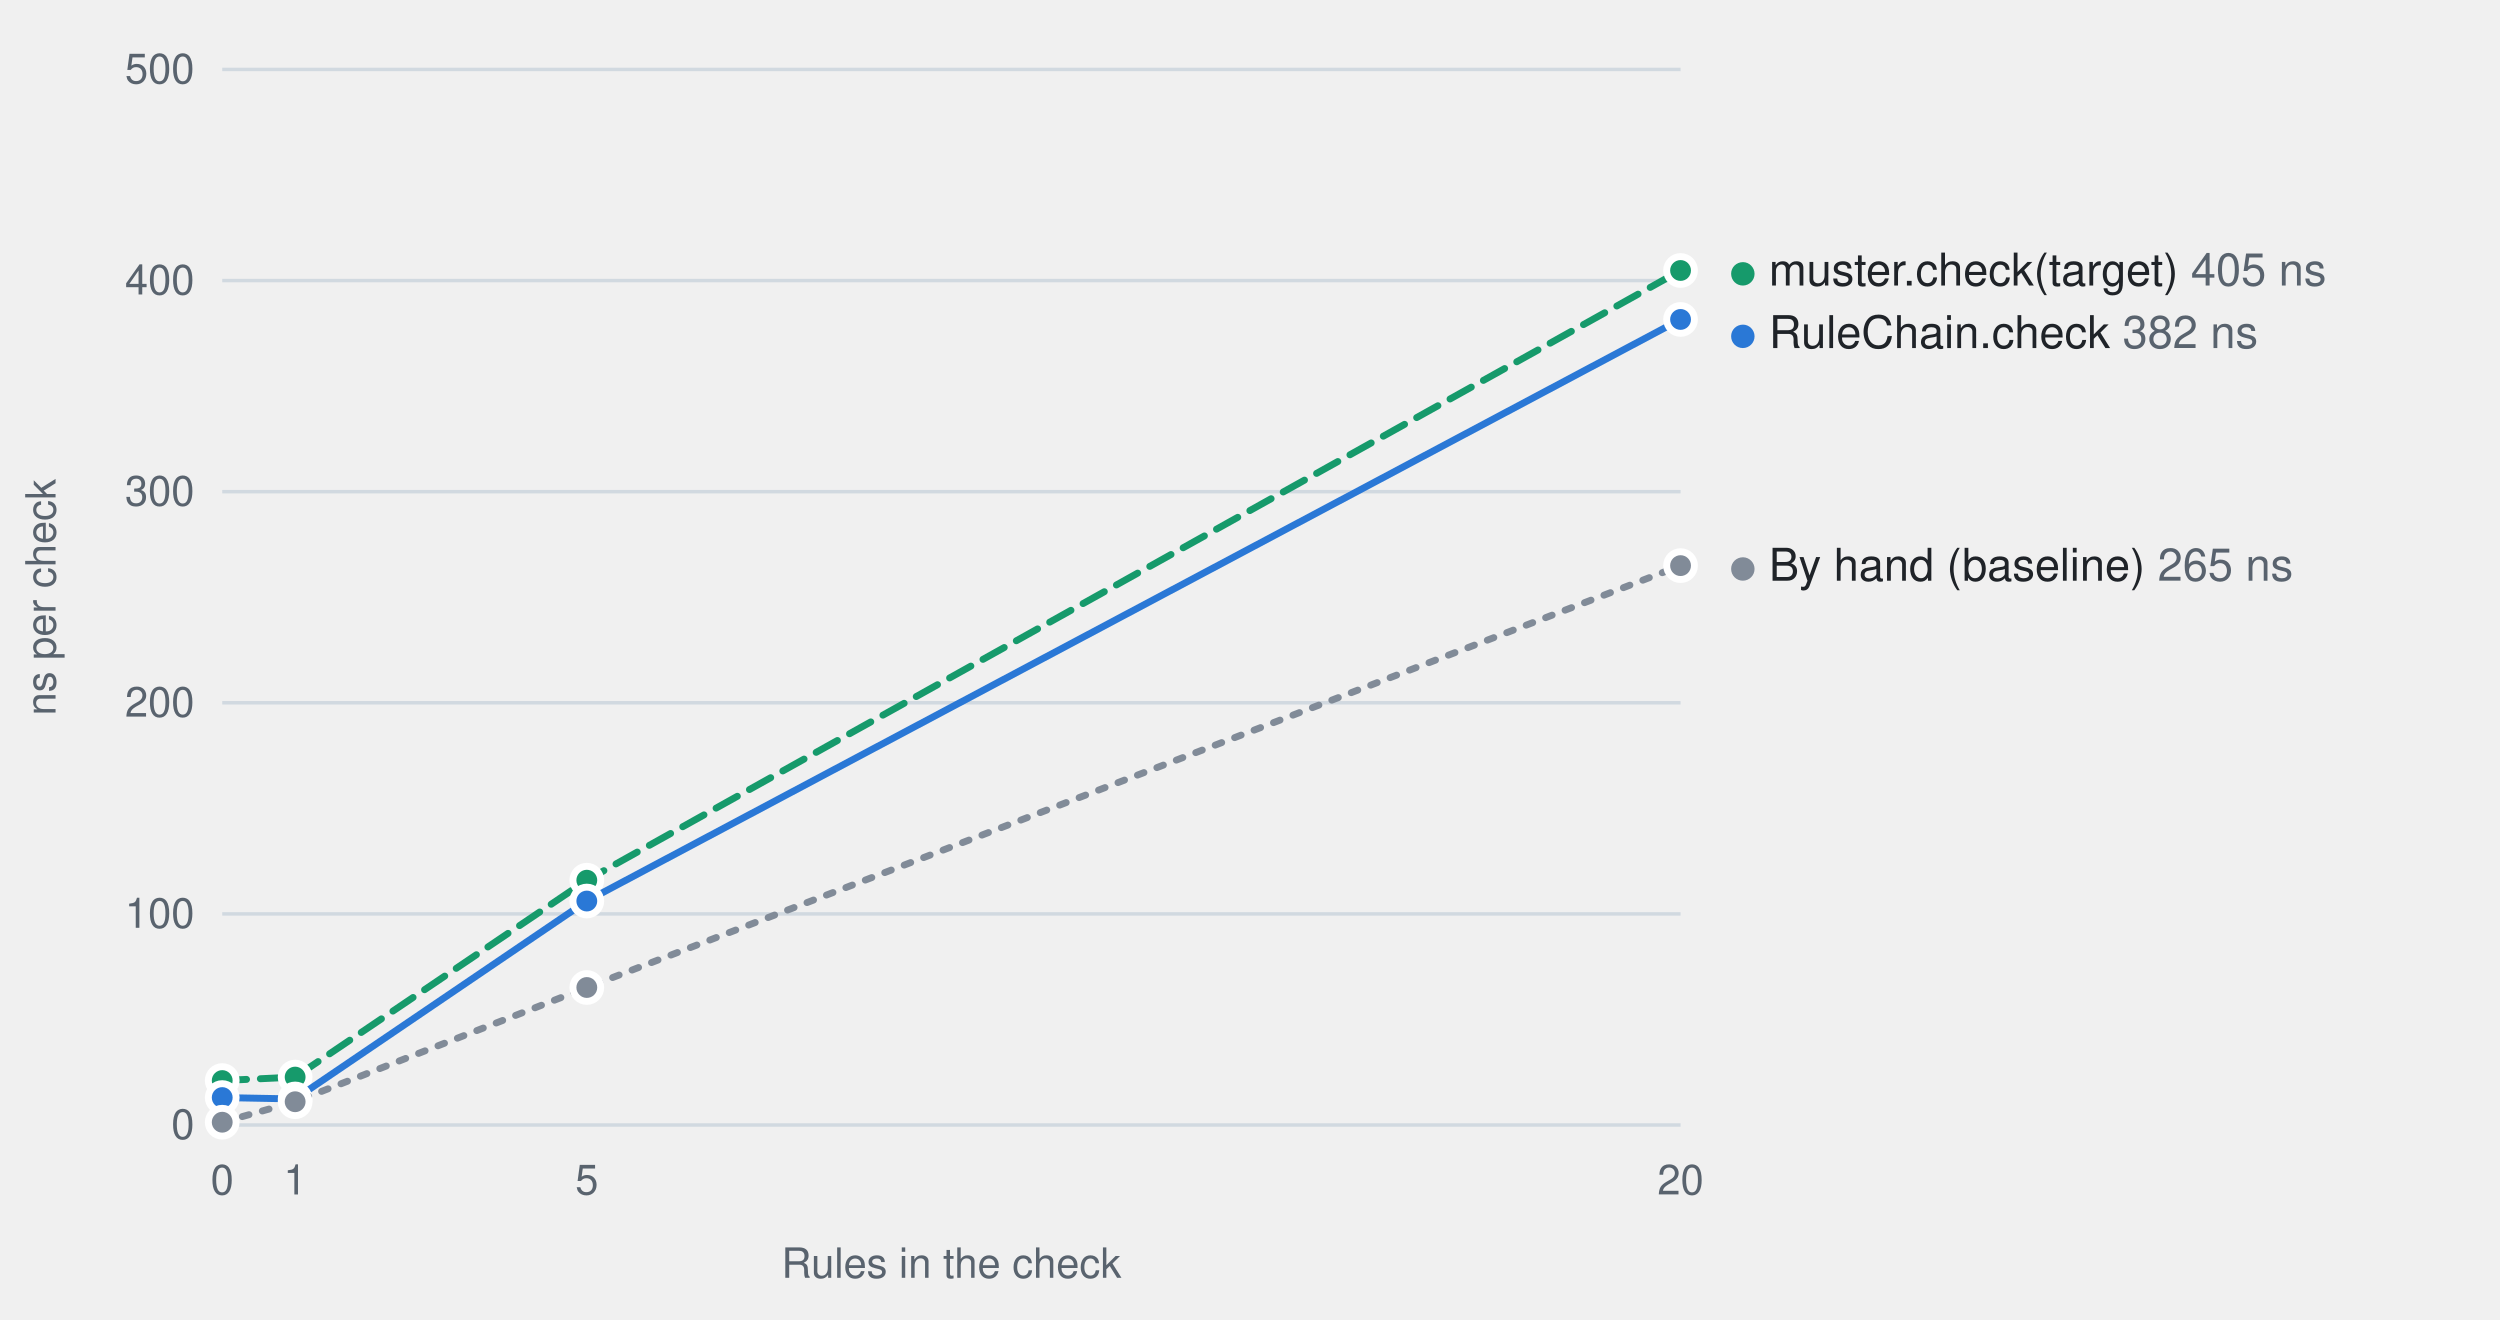
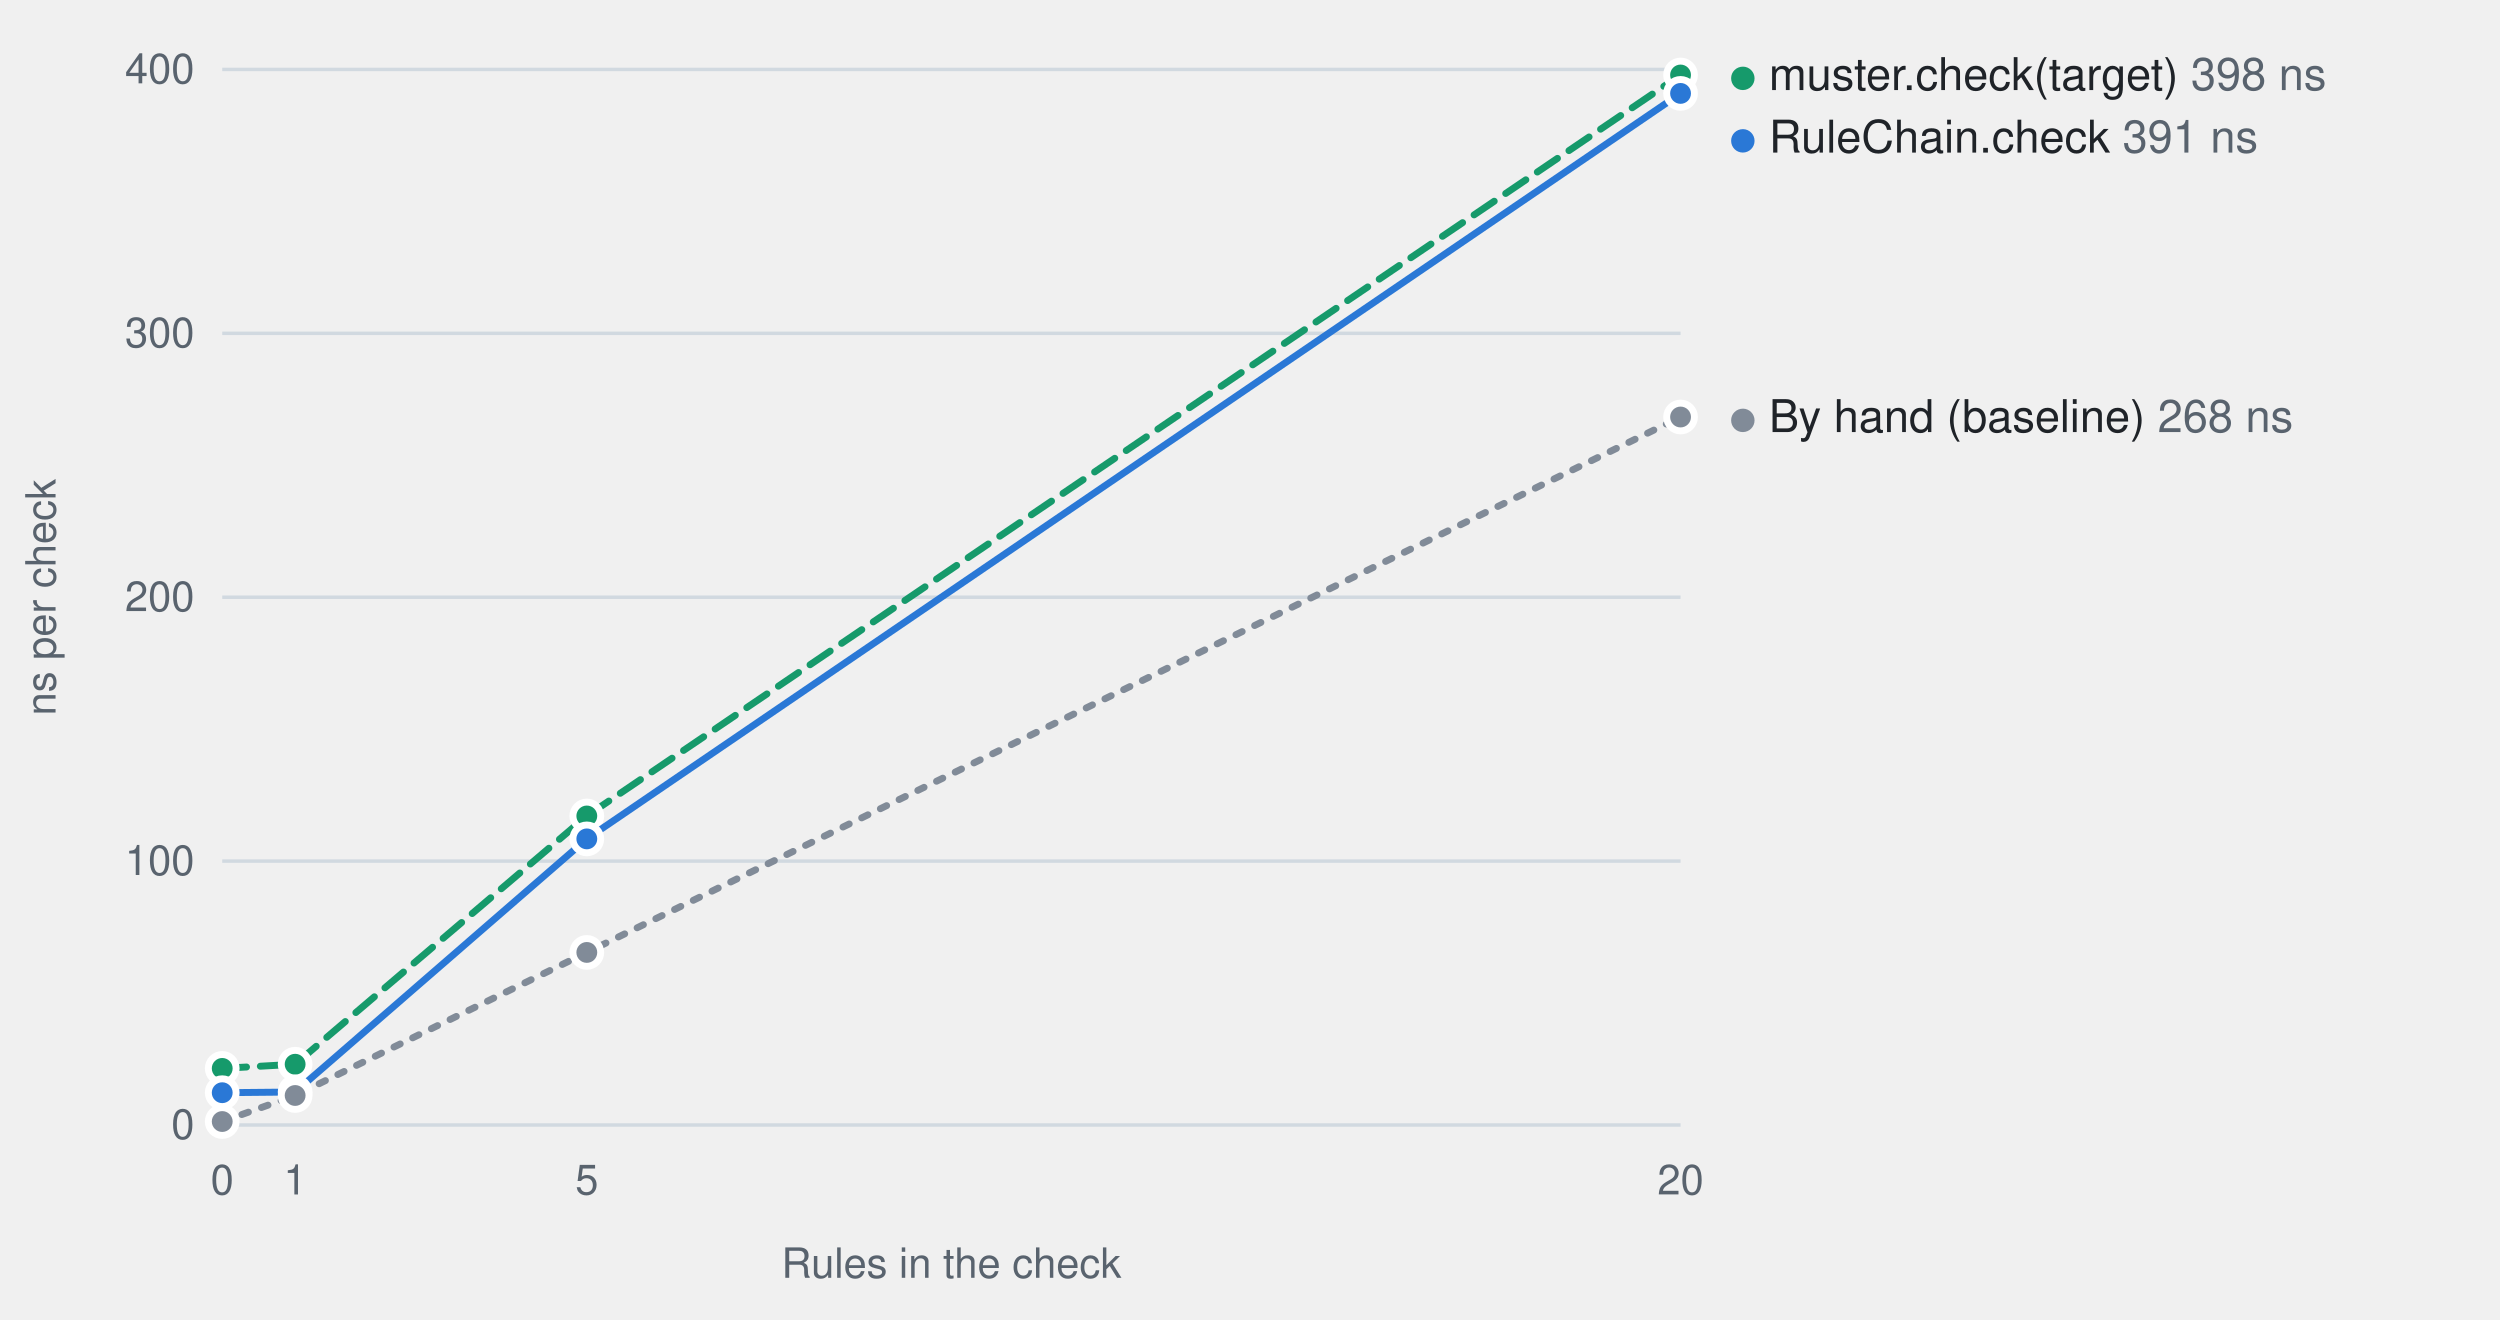
<svg xmlns="http://www.w3.org/2000/svg" width="720" height="380" viewBox="0 0 720 380" role="img" aria-labelledby="title desc" font-family="-apple-system, BlinkMacSystemFont, 'Segoe UI', Helvetica, Arial, sans-serif">
  <line x1="64" y1="324.0" x2="484" y2="324.0" stroke="#d1d9e0" />
  <text x="56" y="324.0" fill="#59636e" font-size="12" text-anchor="end" dominant-baseline="middle">0</text>
-   <line x1="64" y1="263.2" x2="484" y2="263.2" stroke="#d1d9e0" />
-   <text x="56" y="263.2" fill="#59636e" font-size="12" text-anchor="end" dominant-baseline="middle">100</text>
-   <line x1="64" y1="202.4" x2="484" y2="202.4" stroke="#d1d9e0" />
-   <text x="56" y="202.4" fill="#59636e" font-size="12" text-anchor="end" dominant-baseline="middle">200</text>
-   <line x1="64" y1="141.6" x2="484" y2="141.6" stroke="#d1d9e0" />
-   <text x="56" y="141.6" fill="#59636e" font-size="12" text-anchor="end" dominant-baseline="middle">300</text>
-   <line x1="64" y1="80.8" x2="484" y2="80.8" stroke="#d1d9e0" />
-   <text x="56" y="80.8" fill="#59636e" font-size="12" text-anchor="end" dominant-baseline="middle">400</text>
+   <line x1="64" y1="248.0" x2="484" y2="248.0" stroke="#d1d9e0" />
+   <text x="56" y="248.0" fill="#59636e" font-size="12" text-anchor="end" dominant-baseline="middle">100</text>
+   <line x1="64" y1="172.0" x2="484" y2="172.0" stroke="#d1d9e0" />
+   <text x="56" y="172.0" fill="#59636e" font-size="12" text-anchor="end" dominant-baseline="middle">200</text>
+   <line x1="64" y1="96.0" x2="484" y2="96.0" stroke="#d1d9e0" />
+   <text x="56" y="96.0" fill="#59636e" font-size="12" text-anchor="end" dominant-baseline="middle">300</text>
  <line x1="64" y1="20.0" x2="484" y2="20.0" stroke="#d1d9e0" />
-   <text x="56" y="20.0" fill="#59636e" font-size="12" text-anchor="end" dominant-baseline="middle">500</text>
+   <text x="56" y="20.0" fill="#59636e" font-size="12" text-anchor="end" dominant-baseline="middle">400</text>
  <text x="64.0" y="344" fill="#59636e" font-size="12" text-anchor="middle">0</text>
  <text x="85.0" y="344" fill="#59636e" font-size="12" text-anchor="middle">1</text>
  <text x="169.0" y="344" fill="#59636e" font-size="12" text-anchor="middle">5</text>
  <text x="484.0" y="344" fill="#59636e" font-size="12" text-anchor="middle">20</text>
  <text x="274.0" y="368" fill="#59636e" font-size="12" text-anchor="middle">Rules in the check</text>
  <text x="16" y="172.0" fill="#59636e" font-size="12" text-anchor="middle" transform="rotate(-90 16 172.0)">ns per check</text>
-   <polyline points="64.0,311.2 85.0,310.2 169.0,253.5 484.0,77.9" fill="none" stroke="#169a6b" stroke-width="2" stroke-linejoin="round" stroke-linecap="round" stroke-dasharray="7 4" />
-   <circle cx="64.0" cy="311.2" r="4" fill="#169a6b" stroke="#ffffff" stroke-width="2" />
-   <circle cx="85.0" cy="310.2" r="4" fill="#169a6b" stroke="#ffffff" stroke-width="2" />
-   <circle cx="169.0" cy="253.5" r="4" fill="#169a6b" stroke="#ffffff" stroke-width="2" />
-   <circle cx="484.0" cy="77.9" r="4" fill="#169a6b" stroke="#ffffff" stroke-width="2" />
-   <polyline points="64.0,316.1 85.0,316.5 169.0,259.5 484.0,92.0" fill="none" stroke="#2a78d6" stroke-width="2" stroke-linejoin="round" stroke-linecap="round" />
-   <circle cx="64.0" cy="316.1" r="4" fill="#2a78d6" stroke="#ffffff" stroke-width="2" />
-   <circle cx="85.0" cy="316.5" r="4" fill="#2a78d6" stroke="#ffffff" stroke-width="2" />
-   <circle cx="169.0" cy="259.5" r="4" fill="#2a78d6" stroke="#ffffff" stroke-width="2" />
-   <circle cx="484.0" cy="92.0" r="4" fill="#2a78d6" stroke="#ffffff" stroke-width="2" />
-   <polyline points="64.0,323.2 85.0,317.3 169.0,284.4 484.0,162.9" fill="none" stroke="#818b98" stroke-width="2" stroke-linejoin="round" stroke-linecap="round" stroke-dasharray="2 4" />
-   <circle cx="64.0" cy="323.2" r="4" fill="#818b98" stroke="#ffffff" stroke-width="2" />
-   <circle cx="85.0" cy="317.3" r="4" fill="#818b98" stroke="#ffffff" stroke-width="2" />
-   <circle cx="169.0" cy="284.4" r="4" fill="#818b98" stroke="#ffffff" stroke-width="2" />
-   <circle cx="484.0" cy="162.9" r="4" fill="#818b98" stroke="#ffffff" stroke-width="2" />
-   <text x="498" y="77.9" fill="#1f2328" font-size="13" dominant-baseline="middle">
-     <tspan fill="#169a6b">●</tspan> muster.check(target) <tspan fill="#59636e">405 ns</tspan>
+   <polyline points="64.0,307.7 85.0,306.5 169.0,235.0 484.0,21.6" fill="none" stroke="#169a6b" stroke-width="2" stroke-linejoin="round" stroke-linecap="round" stroke-dasharray="7 4" />
+   <circle cx="64.0" cy="307.7" r="4" fill="#169a6b" stroke="#ffffff" stroke-width="2" />
+   <circle cx="85.0" cy="306.5" r="4" fill="#169a6b" stroke="#ffffff" stroke-width="2" />
+   <circle cx="169.0" cy="235.0" r="4" fill="#169a6b" stroke="#ffffff" stroke-width="2" />
+   <circle cx="484.0" cy="21.6" r="4" fill="#169a6b" stroke="#ffffff" stroke-width="2" />
+   <polyline points="64.0,314.7 85.0,314.5 169.0,241.6 484.0,26.9" fill="none" stroke="#2a78d6" stroke-width="2" stroke-linejoin="round" stroke-linecap="round" />
+   <circle cx="64.0" cy="314.7" r="4" fill="#2a78d6" stroke="#ffffff" stroke-width="2" />
+   <circle cx="85.0" cy="314.5" r="4" fill="#2a78d6" stroke="#ffffff" stroke-width="2" />
+   <circle cx="169.0" cy="241.6" r="4" fill="#2a78d6" stroke="#ffffff" stroke-width="2" />
+   <circle cx="484.0" cy="26.9" r="4" fill="#2a78d6" stroke="#ffffff" stroke-width="2" />
+   <polyline points="64.0,323.0 85.0,315.5 169.0,274.3 484.0,120.1" fill="none" stroke="#818b98" stroke-width="2" stroke-linejoin="round" stroke-linecap="round" stroke-dasharray="2 4" />
+   <circle cx="64.0" cy="323.0" r="4" fill="#818b98" stroke="#ffffff" stroke-width="2" />
+   <circle cx="85.0" cy="315.5" r="4" fill="#818b98" stroke="#ffffff" stroke-width="2" />
+   <circle cx="169.0" cy="274.3" r="4" fill="#818b98" stroke="#ffffff" stroke-width="2" />
+   <circle cx="484.0" cy="120.1" r="4" fill="#818b98" stroke="#ffffff" stroke-width="2" />
+   <text x="498" y="21.6" fill="#1f2328" font-size="13" dominant-baseline="middle">
+     <tspan fill="#169a6b">●</tspan> muster.check(target) <tspan fill="#59636e">398 ns</tspan>
  </text>
-   <text x="498" y="95.9" fill="#1f2328" font-size="13" dominant-baseline="middle">
-     <tspan fill="#2a78d6">●</tspan> RuleChain.check <tspan fill="#59636e">382 ns</tspan>
+   <text x="498" y="39.6" fill="#1f2328" font-size="13" dominant-baseline="middle">
+     <tspan fill="#2a78d6">●</tspan> RuleChain.check <tspan fill="#59636e">391 ns</tspan>
  </text>
-   <text x="498" y="162.9" fill="#1f2328" font-size="13" dominant-baseline="middle">
-     <tspan fill="#818b98">●</tspan> By hand (baseline) <tspan fill="#59636e">265 ns</tspan>
+   <text x="498" y="120.1" fill="#1f2328" font-size="13" dominant-baseline="middle">
+     <tspan fill="#818b98">●</tspan> By hand (baseline) <tspan fill="#59636e">268 ns</tspan>
  </text>
</svg>
